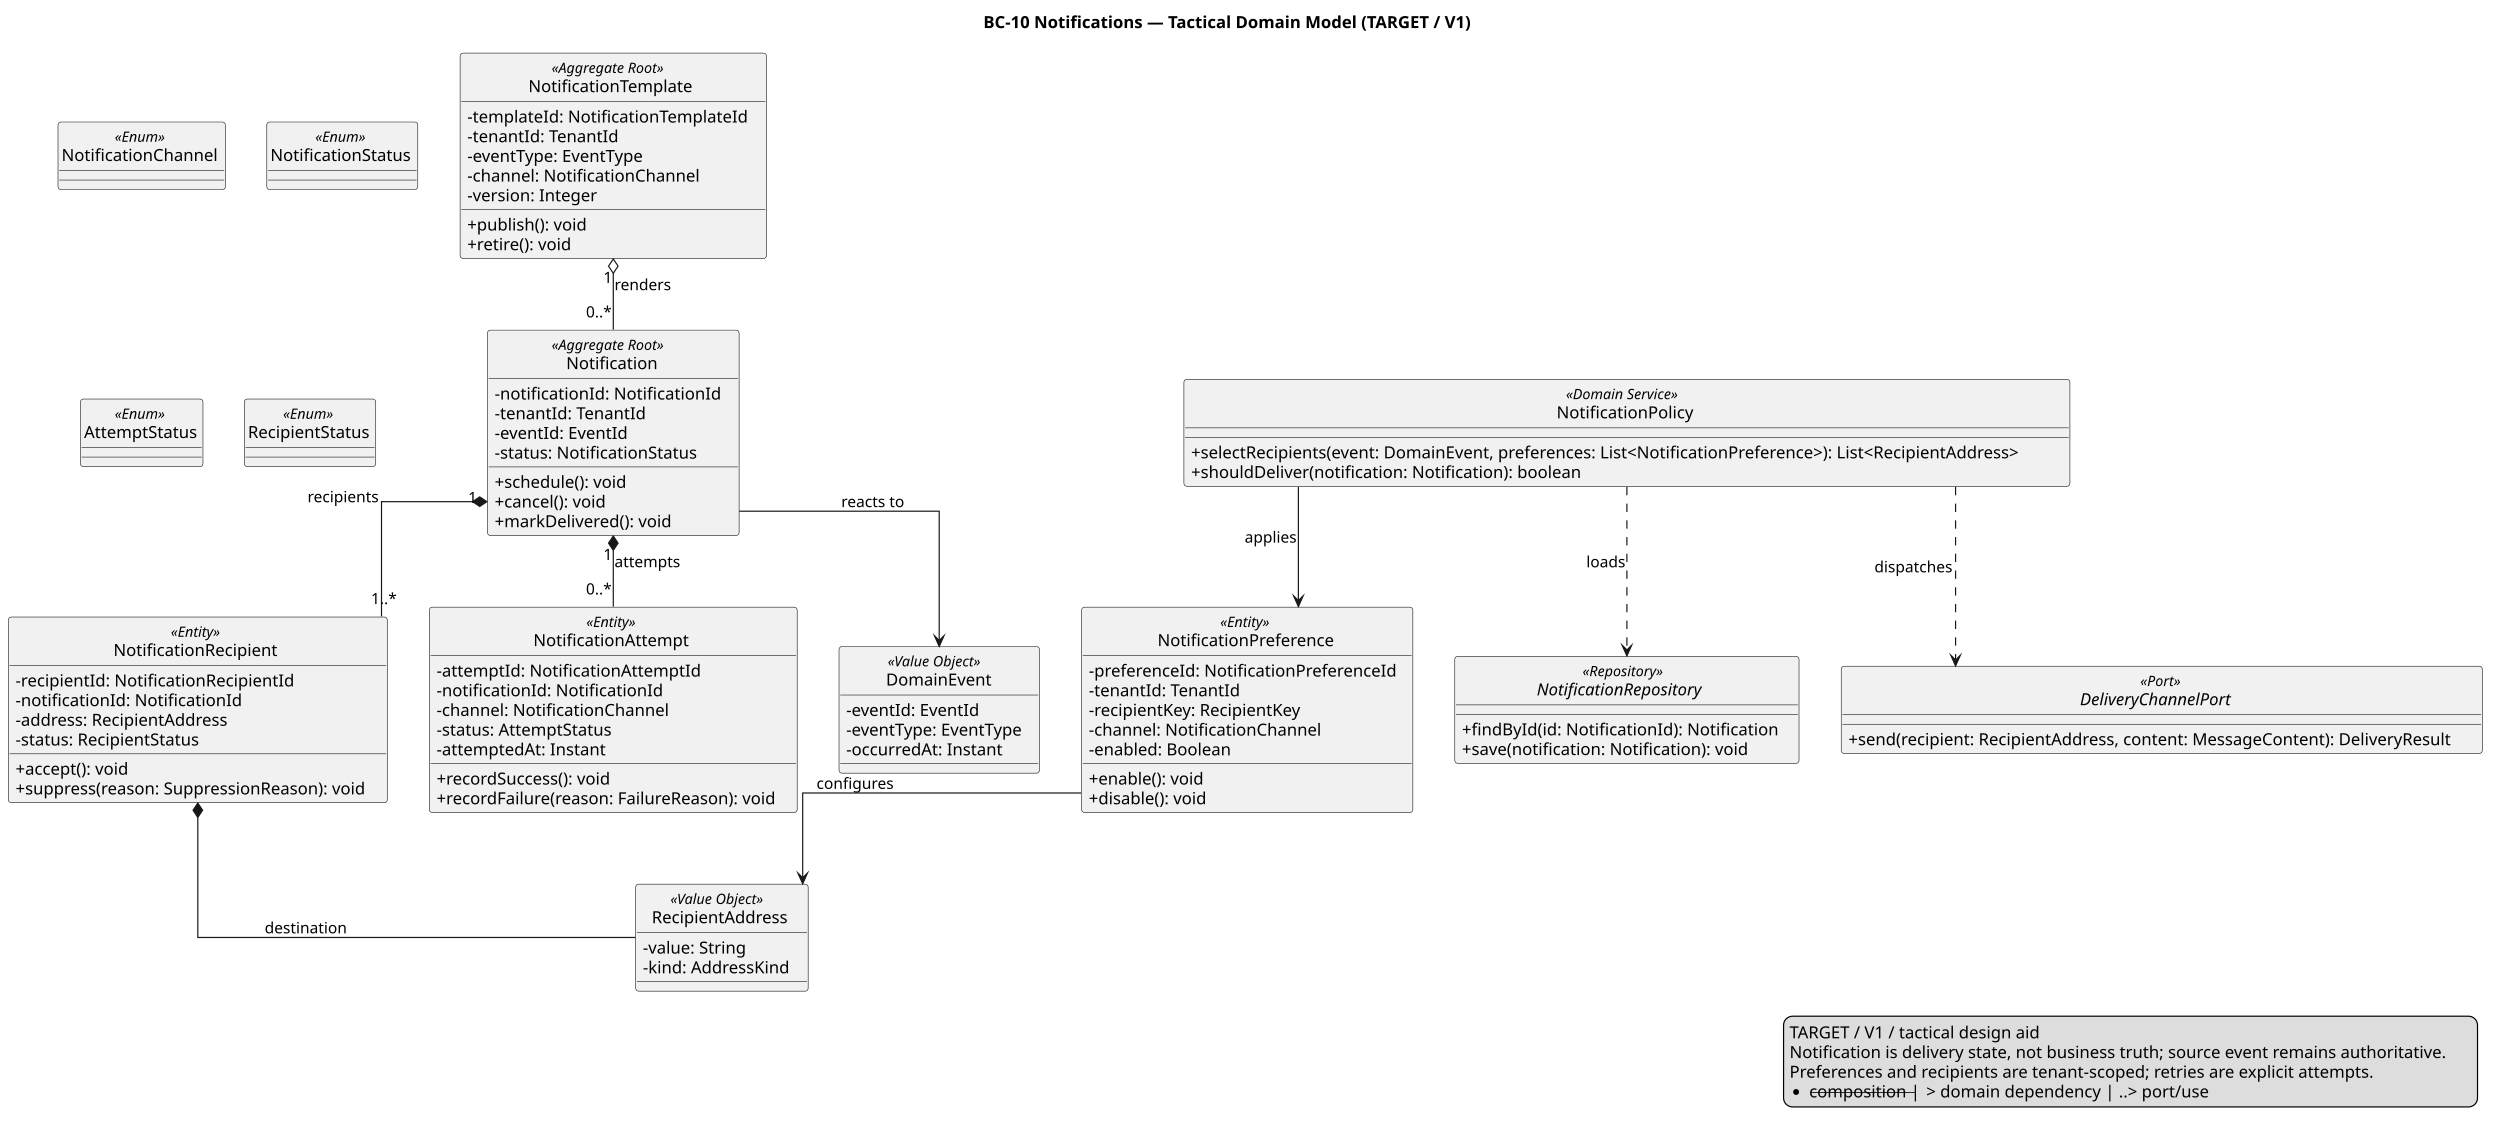
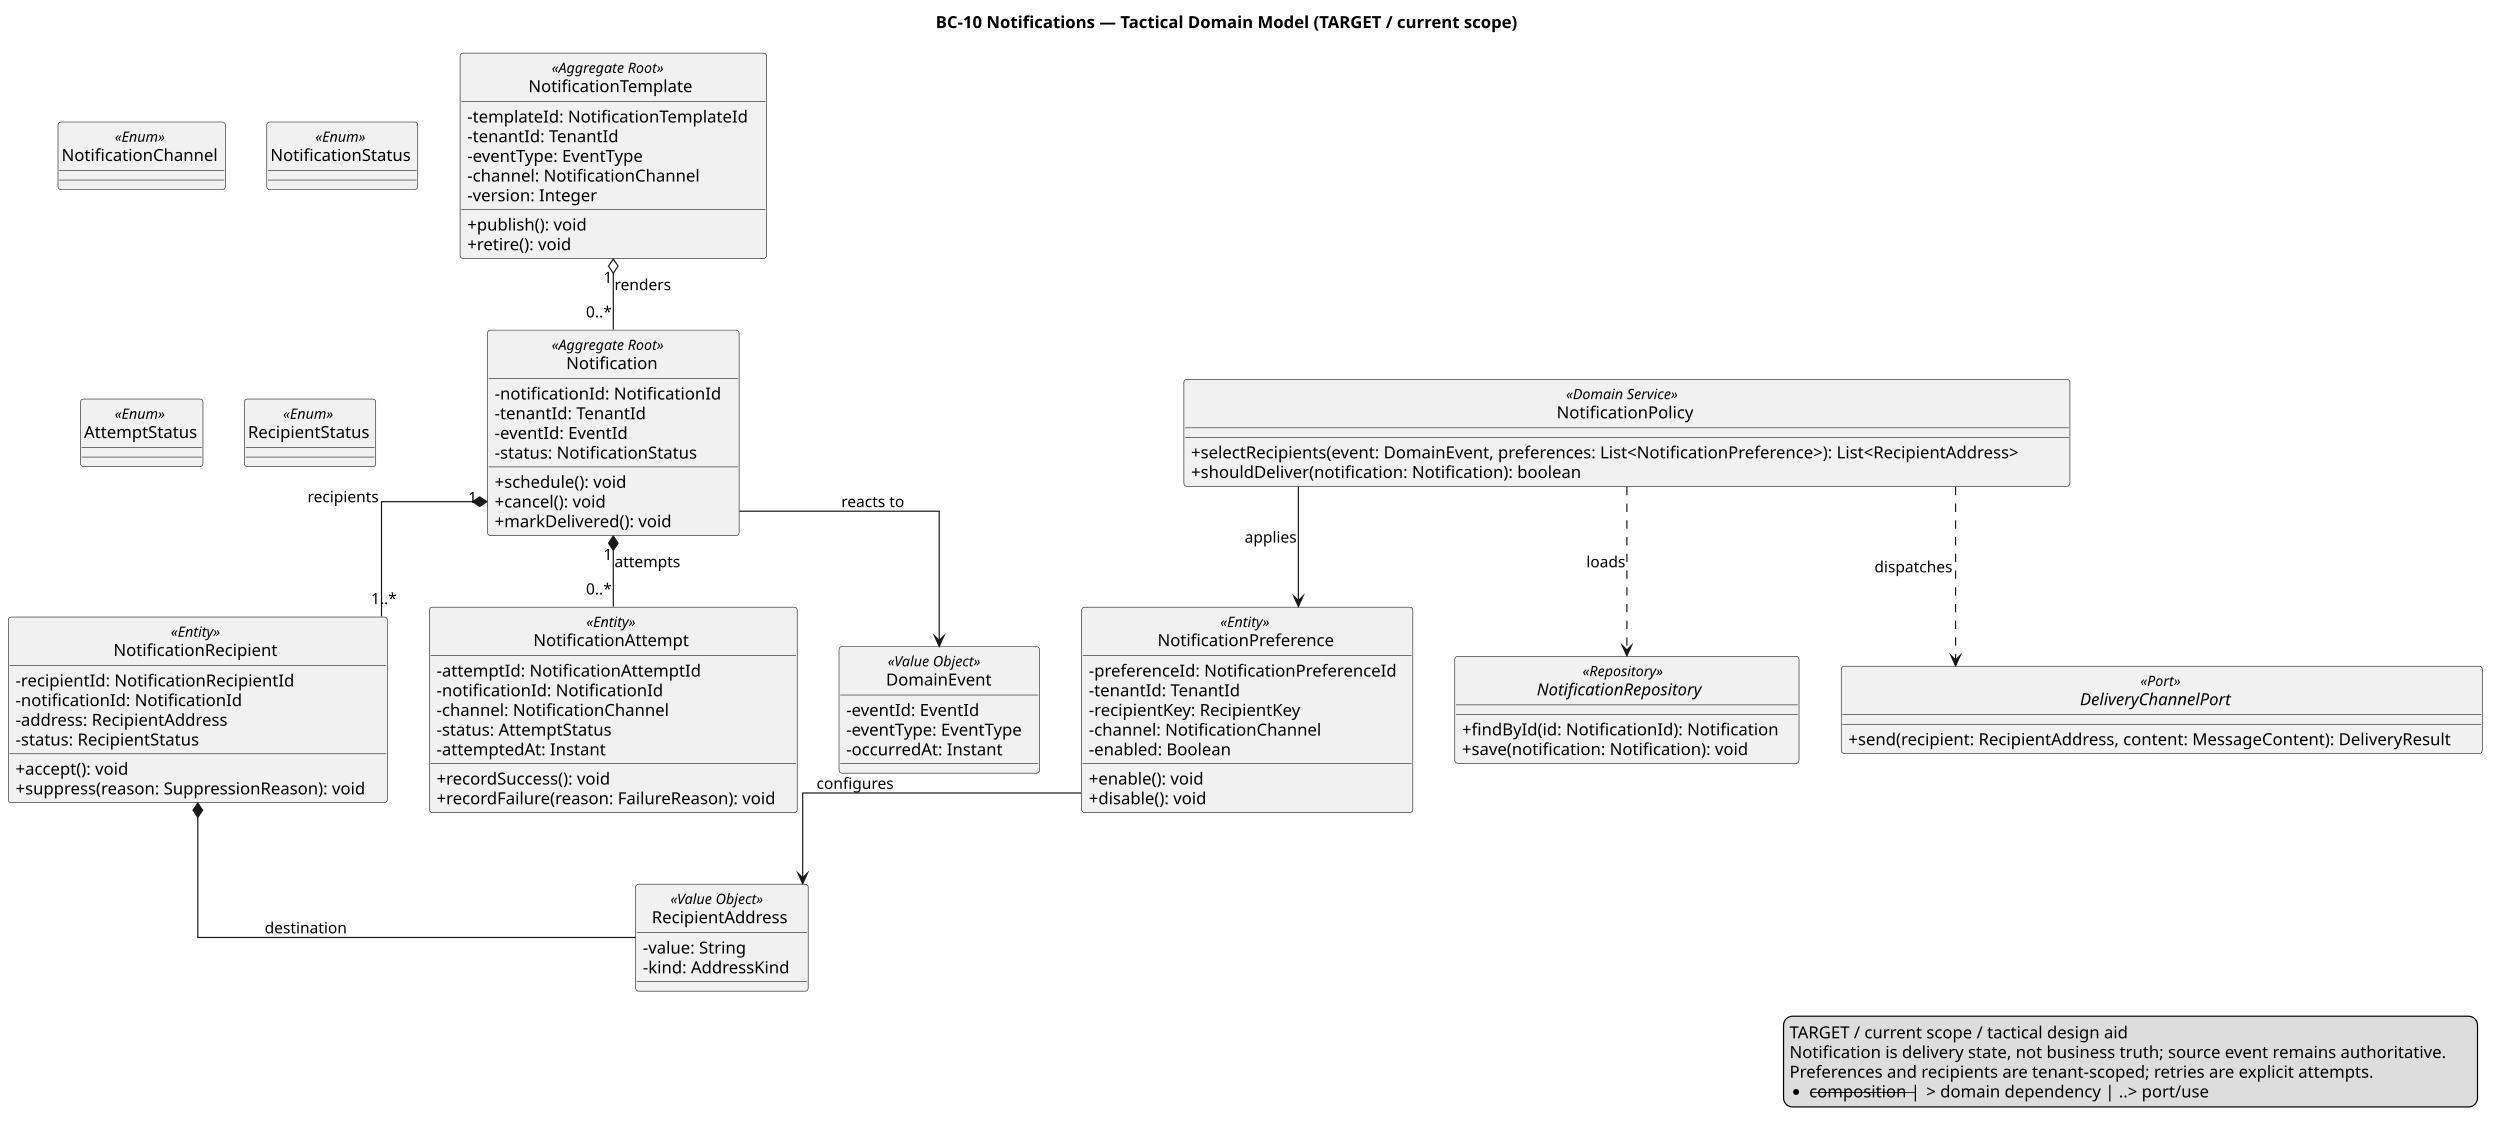
<svg xmlns="http://www.w3.org/2000/svg" contentStyleType="text/css" data-diagram-type="CLASS" height="946px" preserveAspectRatio="none" style="width:2094px;height:946px;background:#FFFFFF;" version="1.1" viewBox="0 0 2094 946" width="2094px" zoomAndPan="magnify">
  <defs />
  <g>
    <g class="title" data-source-line="1">
-       <text fill="#000000" font-family="sans-serif" font-size="14" font-weight="700" lengthAdjust="spacing" textLength="439.886" x="823.643" y="23.535">BC-10 Notifications — Tactical Domain Model (TARGET / V1)</text>
+       <text fill="#000000" font-family="sans-serif" font-size="14" font-weight="700" lengthAdjust="spacing" textLength="519.716" x="783.728" y="23.535">BC-10 Notifications — Tactical Domain Model (TARGET / current scope)</text>
    </g>
    <g class="entity" data-qualified-name="NotificationTemplate" data-source-line="7" id="ent0001">
      <rect fill="#F1F1F1" height="172.039" rx="2.5" ry="2.5" style="stroke:#181818;stroke-width:0.5;" width="256.624" x="385.38" y="44.488" />
      <text fill="#000000" font-family="sans-serif" font-size="12" font-style="italic" lengthAdjust="spacing" textLength="103.312" x="462.036" y="61.09">«Aggregate Root»</text>
      <text fill="#000000" font-family="sans-serif" font-size="14" lengthAdjust="spacing" textLength="142.242" x="442.571" y="77.156">NotificationTemplate</text>
      <line style="stroke:#181818;stroke-width:0.5;" x1="386.38" x2="641.004" y1="85.109" y2="85.109" />
      <text fill="#000000" font-family="sans-serif" font-size="14" lengthAdjust="spacing" textLength="244.624" x="391.38" y="102.644">-templateId: NotificationTemplateId</text>
      <text fill="#000000" font-family="sans-serif" font-size="14" lengthAdjust="spacing" textLength="133.027" x="391.38" y="119.133">-tenantId: TenantId</text>
      <text fill="#000000" font-family="sans-serif" font-size="14" lengthAdjust="spacing" textLength="155.846" x="391.38" y="135.621">-eventType: EventType</text>
      <text fill="#000000" font-family="sans-serif" font-size="14" lengthAdjust="spacing" textLength="203.998" x="391.38" y="152.109">-channel: NotificationChannel</text>
      <text fill="#000000" font-family="sans-serif" font-size="14" lengthAdjust="spacing" textLength="114.222" x="391.38" y="168.598">-version: Integer</text>
      <line style="stroke:#181818;stroke-width:0.5;" x1="386.38" x2="641.004" y1="175.551" y2="175.551" />
      <text fill="#000000" font-family="sans-serif" font-size="14" lengthAdjust="spacing" textLength="108.028" x="391.38" y="193.086">+publish(): void</text>
      <text fill="#000000" font-family="sans-serif" font-size="14" lengthAdjust="spacing" textLength="94.138" x="391.38" y="209.574">+retire(): void</text>
    </g>
    <g class="entity" data-qualified-name="Notification" data-source-line="17" id="ent0002">
      <rect fill="#F1F1F1" height="172.039" rx="2.5" ry="2.5" style="stroke:#181818;stroke-width:0.5;" width="210.782" x="408.3" y="276.518" />
      <text fill="#000000" font-family="sans-serif" font-size="12" font-style="italic" lengthAdjust="spacing" textLength="103.312" x="462.035" y="293.12">«Aggregate Root»</text>
      <text fill="#000000" font-family="sans-serif" font-size="14" lengthAdjust="spacing" textLength="78.894" x="474.244" y="309.186">Notification</text>
      <line style="stroke:#181818;stroke-width:0.5;" x1="409.3" x2="618.082" y1="317.139" y2="317.139" />
      <text fill="#000000" font-family="sans-serif" font-size="14" lengthAdjust="spacing" textLength="198.782" x="414.3" y="334.675">-notificationId: NotificationId</text>
      <text fill="#000000" font-family="sans-serif" font-size="14" lengthAdjust="spacing" textLength="133.027" x="414.3" y="351.163">-tenantId: TenantId</text>
      <text fill="#000000" font-family="sans-serif" font-size="14" lengthAdjust="spacing" textLength="115.978" x="414.3" y="367.651">-eventId: EventId</text>
      <text fill="#000000" font-family="sans-serif" font-size="14" lengthAdjust="spacing" textLength="178.589" x="414.3" y="384.139">-status: NotificationStatus</text>
      <line style="stroke:#181818;stroke-width:0.5;" x1="409.3" x2="618.082" y1="391.092" y2="391.092" />
      <text fill="#000000" font-family="sans-serif" font-size="14" lengthAdjust="spacing" textLength="117.94" x="414.3" y="408.628">+schedule(): void</text>
      <text fill="#000000" font-family="sans-serif" font-size="14" lengthAdjust="spacing" textLength="100.406" x="414.3" y="425.116">+cancel(): void</text>
      <text fill="#000000" font-family="sans-serif" font-size="14" lengthAdjust="spacing" textLength="156.276" x="414.3" y="441.604">+markDelivered(): void</text>
    </g>
    <g class="entity" data-qualified-name="NotificationRecipient" data-source-line="27" id="ent0003">
      <rect fill="#F1F1F1" height="155.551" rx="2.5" ry="2.5" style="stroke:#181818;stroke-width:0.5;" width="317.389" x="7" y="516.808" />
      <text fill="#000000" font-family="sans-serif" font-size="12" font-style="italic" lengthAdjust="spacing" textLength="45.24" x="143.074" y="533.41">«Entity»</text>
      <text fill="#000000" font-family="sans-serif" font-size="14" lengthAdjust="spacing" textLength="141.347" x="95.021" y="549.476">NotificationRecipient</text>
      <line style="stroke:#181818;stroke-width:0.5;" x1="8" x2="323.389" y1="557.429" y2="557.429" />
      <text fill="#000000" font-family="sans-serif" font-size="14" lengthAdjust="spacing" textLength="243.325" x="13" y="574.965">-recipientId: NotificationRecipientId</text>
      <text fill="#000000" font-family="sans-serif" font-size="14" lengthAdjust="spacing" textLength="198.782" x="13" y="591.453">-notificationId: NotificationId</text>
      <text fill="#000000" font-family="sans-serif" font-size="14" lengthAdjust="spacing" textLength="187.653" x="13" y="607.941">-address: RecipientAddress</text>
      <text fill="#000000" font-family="sans-serif" font-size="14" lengthAdjust="spacing" textLength="162.148" x="13" y="624.429">-status: RecipientStatus</text>
      <line style="stroke:#181818;stroke-width:0.5;" x1="8" x2="323.389" y1="631.383" y2="631.383" />
      <text fill="#000000" font-family="sans-serif" font-size="14" lengthAdjust="spacing" textLength="101.719" x="13" y="648.918">+accept(): void</text>
      <text fill="#000000" font-family="sans-serif" font-size="14" lengthAdjust="spacing" textLength="305.389" x="13" y="665.406">+suppress(reason: SuppressionReason): void</text>
    </g>
    <g class="entity" data-qualified-name="NotificationPreference" data-source-line="36" id="ent0004">
      <rect fill="#F1F1F1" height="172.039" rx="2.5" ry="2.5" style="stroke:#181818;stroke-width:0.5;" width="277.419" x="905.98" y="508.558" />
      <text fill="#000000" font-family="sans-serif" font-size="12" font-style="italic" lengthAdjust="spacing" textLength="45.24" x="1022.069" y="525.16">«Entity»</text>
      <text fill="#000000" font-family="sans-serif" font-size="14" lengthAdjust="spacing" textLength="150.295" x="969.542" y="541.226">NotificationPreference</text>
      <line style="stroke:#181818;stroke-width:0.5;" x1="906.98" x2="1182.399" y1="549.179" y2="549.179" />
      <text fill="#000000" font-family="sans-serif" font-size="14" lengthAdjust="spacing" textLength="265.419" x="911.98" y="566.715">-preferenceId: NotificationPreferenceId</text>
      <text fill="#000000" font-family="sans-serif" font-size="14" lengthAdjust="spacing" textLength="133.027" x="911.98" y="583.203">-tenantId: TenantId</text>
      <text fill="#000000" font-family="sans-serif" font-size="14" lengthAdjust="spacing" textLength="187.25" x="911.98" y="599.691">-recipientKey: RecipientKey</text>
      <text fill="#000000" font-family="sans-serif" font-size="14" lengthAdjust="spacing" textLength="203.998" x="911.98" y="616.179">-channel: NotificationChannel</text>
      <text fill="#000000" font-family="sans-serif" font-size="14" lengthAdjust="spacing" textLength="124.168" x="911.98" y="632.668">-enabled: Boolean</text>
      <line style="stroke:#181818;stroke-width:0.5;" x1="906.98" x2="1182.399" y1="639.621" y2="639.621" />
      <text fill="#000000" font-family="sans-serif" font-size="14" lengthAdjust="spacing" textLength="102.676" x="911.98" y="657.156">+enable(): void</text>
      <text fill="#000000" font-family="sans-serif" font-size="14" lengthAdjust="spacing" textLength="106.183" x="911.98" y="673.644">+disable(): void</text>
    </g>
    <g class="entity" data-qualified-name="NotificationAttempt" data-source-line="46" id="ent0005">
      <rect fill="#F1F1F1" height="172.039" rx="2.5" ry="2.5" style="stroke:#181818;stroke-width:0.5;" width="308.085" x="359.65" y="508.558" />
      <text fill="#000000" font-family="sans-serif" font-size="12" font-style="italic" lengthAdjust="spacing" textLength="45.24" x="491.072" y="525.16">«Entity»</text>
      <text fill="#000000" font-family="sans-serif" font-size="14" lengthAdjust="spacing" textLength="133.943" x="446.721" y="541.226">NotificationAttempt</text>
      <line style="stroke:#181818;stroke-width:0.5;" x1="360.65" x2="666.735" y1="549.179" y2="549.179" />
      <text fill="#000000" font-family="sans-serif" font-size="14" lengthAdjust="spacing" textLength="229.715" x="365.65" y="566.715">-attemptId: NotificationAttemptId</text>
      <text fill="#000000" font-family="sans-serif" font-size="14" lengthAdjust="spacing" textLength="198.782" x="365.65" y="583.203">-notificationId: NotificationId</text>
      <text fill="#000000" font-family="sans-serif" font-size="14" lengthAdjust="spacing" textLength="203.998" x="365.65" y="599.691">-channel: NotificationChannel</text>
      <text fill="#000000" font-family="sans-serif" font-size="14" lengthAdjust="spacing" textLength="154.745" x="365.65" y="616.179">-status: AttemptStatus</text>
      <text fill="#000000" font-family="sans-serif" font-size="14" lengthAdjust="spacing" textLength="148.34" x="365.65" y="632.668">-attemptedAt: Instant</text>
      <line style="stroke:#181818;stroke-width:0.5;" x1="360.65" x2="666.735" y1="639.621" y2="639.621" />
      <text fill="#000000" font-family="sans-serif" font-size="14" lengthAdjust="spacing" textLength="154.28" x="365.65" y="657.156">+recordSuccess(): void</text>
      <text fill="#000000" font-family="sans-serif" font-size="14" lengthAdjust="spacing" textLength="296.085" x="365.65" y="673.644">+recordFailure(reason: FailureReason): void</text>
    </g>
    <g class="entity" data-qualified-name="NotificationPolicy" data-source-line="56" id="ent0006">
      <rect fill="#F1F1F1" height="89.598" rx="2.5" ry="2.5" style="stroke:#181818;stroke-width:0.5;" width="742.133" x="991.63" y="317.738" />
      <text fill="#000000" font-family="sans-serif" font-size="12" font-style="italic" lengthAdjust="spacing" textLength="102.047" x="1311.673" y="334.34">«Domain Service»</text>
      <text fill="#000000" font-family="sans-serif" font-size="14" lengthAdjust="spacing" textLength="117.811" x="1303.791" y="350.406">NotificationPolicy</text>
      <line style="stroke:#181818;stroke-width:0.5;" x1="992.63" x2="1732.763" y1="358.359" y2="358.359" />
      <line style="stroke:#181818;stroke-width:0.5;" x1="992.63" x2="1732.763" y1="366.359" y2="366.359" />
      <text fill="#000000" font-family="sans-serif" font-size="14" lengthAdjust="spacing" textLength="730.133" x="997.63" y="383.894">+selectRecipients(event: DomainEvent, preferences: List&lt;NotificationPreference&gt;): List&lt;RecipientAddress&gt;</text>
      <text fill="#000000" font-family="sans-serif" font-size="14" lengthAdjust="spacing" textLength="341.489" x="997.63" y="400.383">+shouldDeliver(notification: Notification): boolean</text>
    </g>
    <g class="entity" data-qualified-name="RecipientAddress" data-source-line="61" id="ent0007">
      <rect fill="#F1F1F1" height="89.598" rx="2.5" ry="2.5" style="stroke:#181818;stroke-width:0.5;" width="144.46" x="532.46" y="740.598" />
      <text fill="#000000" font-family="sans-serif" font-size="12" font-style="italic" lengthAdjust="spacing" textLength="86.291" x="561.544" y="757.2">«Value Object»</text>
      <text fill="#000000" font-family="sans-serif" font-size="14" lengthAdjust="spacing" textLength="117.537" x="545.921" y="773.266">RecipientAddress</text>
      <line style="stroke:#181818;stroke-width:0.5;" x1="533.46" x2="675.92" y1="781.219" y2="781.219" />
      <text fill="#000000" font-family="sans-serif" font-size="14" lengthAdjust="spacing" textLength="92.442" x="538.46" y="798.755">-value: String</text>
      <text fill="#000000" font-family="sans-serif" font-size="14" lengthAdjust="spacing" textLength="132.46" x="538.46" y="815.243">-kind: AddressKind</text>
      <line style="stroke:#181818;stroke-width:0.5;" x1="533.46" x2="675.92" y1="822.196" y2="822.196" />
    </g>
    <g class="entity" data-qualified-name="DomainEvent" data-source-line="66" id="ent0008">
      <rect fill="#F1F1F1" height="106.086" rx="2.5" ry="2.5" style="stroke:#181818;stroke-width:0.5;" width="167.846" x="702.77" y="541.538" />
      <text fill="#000000" font-family="sans-serif" font-size="12" font-style="italic" lengthAdjust="spacing" textLength="86.291" x="743.547" y="558.14">«Value Object»</text>
      <text fill="#000000" font-family="sans-serif" font-size="14" lengthAdjust="spacing" textLength="89.182" x="742.102" y="574.206">DomainEvent</text>
      <line style="stroke:#181818;stroke-width:0.5;" x1="703.77" x2="869.616" y1="582.159" y2="582.159" />
      <text fill="#000000" font-family="sans-serif" font-size="14" lengthAdjust="spacing" textLength="115.978" x="708.77" y="599.694">-eventId: EventId</text>
      <text fill="#000000" font-family="sans-serif" font-size="14" lengthAdjust="spacing" textLength="155.846" x="708.77" y="616.183">-eventType: EventType</text>
      <text fill="#000000" font-family="sans-serif" font-size="14" lengthAdjust="spacing" textLength="138.305" x="708.77" y="632.671">-occurredAt: Instant</text>
      <line style="stroke:#181818;stroke-width:0.5;" x1="703.77" x2="869.616" y1="639.624" y2="639.624" />
    </g>
    <g class="entity" data-qualified-name="NotificationRepository" data-source-line="72" id="ent0009">
      <rect fill="#F1F1F1" height="89.598" rx="2.5" ry="2.5" style="stroke:#181818;stroke-width:0.5;" width="288.35" x="1218.52" y="549.778" />
      <text fill="#000000" font-family="sans-serif" font-size="12" font-style="italic" lengthAdjust="spacing" textLength="74.397" x="1325.497" y="566.38">«Repository»</text>
      <text fill="#000000" font-family="sans-serif" font-size="14" font-style="italic" lengthAdjust="spacing" textLength="151.019" x="1287.185" y="582.446">NotificationRepository</text>
      <line style="stroke:#181818;stroke-width:0.5;" x1="1219.52" x2="1505.87" y1="590.399" y2="590.399" />
      <line style="stroke:#181818;stroke-width:0.5;" x1="1219.52" x2="1505.87" y1="598.399" y2="598.399" />
      <text fill="#000000" font-family="sans-serif" font-size="14" lengthAdjust="spacing" textLength="276.35" x="1224.52" y="615.934">+findById(id: NotificationId): Notification</text>
      <text fill="#000000" font-family="sans-serif" font-size="14" lengthAdjust="spacing" textLength="252.704" x="1224.52" y="632.423">+save(notification: Notification): void</text>
    </g>
    <g class="entity" data-qualified-name="DeliveryChannelPort" data-source-line="77" id="ent0010">
      <rect fill="#F1F1F1" height="73.109" rx="2.5" ry="2.5" style="stroke:#181818;stroke-width:0.5;" width="536.952" x="1542.22" y="558.028" />
      <text fill="#000000" font-family="sans-serif" font-size="12" font-style="italic" lengthAdjust="spacing" textLength="35.977" x="1792.708" y="574.63">«Port»</text>
      <text fill="#000000" font-family="sans-serif" font-size="14" font-style="italic" lengthAdjust="spacing" textLength="137.102" x="1742.145" y="590.696">DeliveryChannelPort</text>
      <line style="stroke:#181818;stroke-width:0.5;" x1="1543.22" x2="2078.172" y1="598.649" y2="598.649" />
      <line style="stroke:#181818;stroke-width:0.5;" x1="1543.22" x2="2078.172" y1="606.649" y2="606.649" />
      <text fill="#000000" font-family="sans-serif" font-size="14" lengthAdjust="spacing" textLength="524.952" x="1548.22" y="624.184">+send(recipient: RecipientAddress, content: MessageContent): DeliveryResult</text>
    </g>
    <g class="entity" data-qualified-name="NotificationChannel" data-source-line="81" id="ent0011">
      <rect fill="#F1F1F1" height="56.621" rx="2.5" ry="2.5" style="stroke:#181818;stroke-width:0.5;" width="140.224" x="48.58" y="102.188" />
      <text fill="#000000" font-family="sans-serif" font-size="12" font-style="italic" lengthAdjust="spacing" textLength="45.176" x="96.104" y="118.79">«Enum»</text>
      <text fill="#000000" font-family="sans-serif" font-size="14" lengthAdjust="spacing" textLength="134.224" x="51.58" y="134.856">NotificationChannel</text>
      <line style="stroke:#181818;stroke-width:0.5;" x1="49.58" x2="187.804" y1="142.809" y2="142.809" />
      <line style="stroke:#181818;stroke-width:0.5;" x1="49.58" x2="187.804" y1="150.809" y2="150.809" />
    </g>
    <g class="entity" data-qualified-name="NotificationStatus" data-source-line="82" id="ent0012">
      <rect fill="#F1F1F1" height="56.621" rx="2.5" ry="2.5" style="stroke:#181818;stroke-width:0.5;" width="126.463" x="223.46" y="102.188" />
      <text fill="#000000" font-family="sans-serif" font-size="12" font-style="italic" lengthAdjust="spacing" textLength="45.176" x="264.104" y="118.79">«Enum»</text>
      <text fill="#000000" font-family="sans-serif" font-size="14" lengthAdjust="spacing" textLength="120.463" x="226.46" y="134.856">NotificationStatus</text>
      <line style="stroke:#181818;stroke-width:0.5;" x1="224.46" x2="348.923" y1="142.809" y2="142.809" />
      <line style="stroke:#181818;stroke-width:0.5;" x1="224.46" x2="348.923" y1="150.809" y2="150.809" />
    </g>
    <g class="entity" data-qualified-name="AttemptStatus" data-source-line="83" id="ent0013">
      <rect fill="#F1F1F1" height="56.621" rx="2.5" ry="2.5" style="stroke:#181818;stroke-width:0.5;" width="102.619" x="67.38" y="334.228" />
      <text fill="#000000" font-family="sans-serif" font-size="12" font-style="italic" lengthAdjust="spacing" textLength="45.176" x="96.102" y="350.83">«Enum»</text>
      <text fill="#000000" font-family="sans-serif" font-size="14" lengthAdjust="spacing" textLength="96.619" x="70.38" y="366.896">AttemptStatus</text>
      <line style="stroke:#181818;stroke-width:0.5;" x1="68.38" x2="168.999" y1="374.849" y2="374.849" />
      <line style="stroke:#181818;stroke-width:0.5;" x1="68.38" x2="168.999" y1="382.849" y2="382.849" />
    </g>
    <g class="entity" data-qualified-name="RecipientStatus" data-source-line="84" id="ent0014">
      <rect fill="#F1F1F1" height="56.621" rx="2.5" ry="2.5" style="stroke:#181818;stroke-width:0.5;" width="110.022" x="204.68" y="334.228" />
      <text fill="#000000" font-family="sans-serif" font-size="12" font-style="italic" lengthAdjust="spacing" textLength="45.176" x="237.103" y="350.83">«Enum»</text>
      <text fill="#000000" font-family="sans-serif" font-size="14" lengthAdjust="spacing" textLength="104.022" x="207.68" y="366.896">RecipientStatus</text>
      <line style="stroke:#181818;stroke-width:0.5;" x1="205.68" x2="313.702" y1="374.849" y2="374.849" />
      <line style="stroke:#181818;stroke-width:0.5;" x1="205.68" x2="313.702" y1="382.849" y2="382.849" />
    </g>
    <g class="link" data-entity-1="ent0001" data-entity-2="ent0002" data-link-type="aggregation" data-source-line="86" id="lnk15">
      <path codeLine="86" d="M513.69,228.908 C513.69,248.238 513.69,256.738 513.69,276.068" fill="none" id="NotificationTemplate-backto-Notification" style="stroke:#181818;stroke-width:1;" />
      <polygon fill="none" points="513.69,216.908,509.69,222.908,513.69,228.908,517.69,222.908,513.69,216.908" style="stroke:#181818;stroke-width:1;stroke-linejoin:miter;stroke-miterlimit:10;" />
      <text fill="#000000" font-family="sans-serif" font-size="13" lengthAdjust="spacing" textLength="48.001" x="514.69" y="243.057">renders</text>
      <text fill="#000000" font-family="sans-serif" font-size="13" lengthAdjust="spacing" textLength="8.22" x="505.38" y="236.972">1</text>
      <text fill="#000000" font-family="sans-serif" font-size="13" lengthAdjust="spacing" textLength="22.712" x="490.808" y="265.868">0..*</text>
    </g>
    <g class="link" data-entity-1="ent0002" data-entity-2="ent0003" data-link-type="composition" data-source-line="87" id="lnk16">
      <path codeLine="87" d="M395.82,420.198 C350.38,420.198 319.55,420.198 319.55,420.198 C319.55,420.198 319.55,469.958 319.55,516.318" fill="none" id="Notification-backto-NotificationRecipient" style="stroke:#181818;stroke-width:1;" />
      <polygon fill="#181818" points="407.82,420.198,401.82,416.198,395.82,420.198,401.82,424.198,407.82,420.198" style="stroke:#181818;stroke-width:1;stroke-linejoin:miter;stroke-miterlimit:10;" />
      <text fill="#000000" font-family="sans-serif" font-size="13" lengthAdjust="spacing" textLength="61.718" x="257.55" y="420.687">recipients</text>
      <text fill="#000000" font-family="sans-serif" font-size="13" lengthAdjust="spacing" textLength="8.22" x="392.102" y="421.305">1</text>
      <text fill="#000000" font-family="sans-serif" font-size="13" lengthAdjust="spacing" textLength="22.712" x="310.752" y="505.995">1..*</text>
    </g>
    <g class="link" data-entity-1="ent0002" data-entity-2="ent0005" data-link-type="composition" data-source-line="88" id="lnk17">
      <path codeLine="88" d="M513.69,460.948 C513.69,480.268 513.69,488.778 513.69,508.108" fill="none" id="Notification-backto-NotificationAttempt" style="stroke:#181818;stroke-width:1;" />
      <polygon fill="#181818" points="513.69,448.948,509.69,454.948,513.69,460.948,517.69,454.948,513.69,448.948" style="stroke:#181818;stroke-width:1;stroke-linejoin:miter;stroke-miterlimit:10;" />
      <text fill="#000000" font-family="sans-serif" font-size="13" lengthAdjust="spacing" textLength="55.955" x="514.69" y="475.097">attempts</text>
      <text fill="#000000" font-family="sans-serif" font-size="13" lengthAdjust="spacing" textLength="8.22" x="505.38" y="469.012">1</text>
      <text fill="#000000" font-family="sans-serif" font-size="13" lengthAdjust="spacing" textLength="22.712" x="490.808" y="497.908">0..*</text>
    </g>
    <g class="link" data-entity-1="ent0003" data-entity-2="ent0007" data-link-type="composition" data-source-line="89" id="lnk18">
      <path codeLine="89" d="M165.69,684.658 C165.69,737.308 165.69,785.198 165.69,785.198 C165.69,785.198 407.51,785.198 532.2,785.198" fill="none" id="NotificationRecipient-backto-RecipientAddress" style="stroke:#181818;stroke-width:1;" />
      <polygon fill="#181818" points="165.69,672.658,161.69,678.658,165.69,684.658,169.69,678.658,165.69,672.658" style="stroke:#181818;stroke-width:1;stroke-linejoin:miter;stroke-miterlimit:10;" />
      <text fill="#000000" font-family="sans-serif" font-size="13" lengthAdjust="spacing" textLength="70.592" x="221.68" y="781.767">destination</text>
    </g>
    <g class="link" data-entity-1="ent0002" data-entity-2="ent0008" data-link-type="dependency" data-source-line="90" id="lnk19">
      <path codeLine="90" d="M619.24,428.198 C696.07,428.198 786.69,428.198 786.69,428.198 C786.69,428.198 786.69,487.788 786.69,536.478" fill="none" id="Notification-to-DomainEvent" style="stroke:#181818;stroke-width:1;" />
      <polygon fill="#181818" points="786.69,541.478,790.69,532.478,786.69,536.478,782.69,532.478,786.69,541.478" style="stroke:#181818;stroke-width:1;stroke-linejoin:miter;stroke-miterlimit:10;" />
      <text fill="#000000" font-family="sans-serif" font-size="13" lengthAdjust="spacing" textLength="54.85" x="704.61" y="424.767">reacts to</text>
    </g>
    <g class="link" data-entity-1="ent0004" data-entity-2="ent0007" data-link-type="dependency" data-source-line="91" id="lnk20">
      <path codeLine="91" d="M905.51,664.198 C799.75,664.198 672.33,664.198 672.33,664.198 C672.33,664.198 672.33,700.808 672.33,735.268" fill="none" id="NotificationPreference-to-RecipientAddress" style="stroke:#181818;stroke-width:1;" />
      <polygon fill="#181818" points="672.33,740.268,676.33,731.268,672.33,735.268,668.33,731.268,672.33,740.268" style="stroke:#181818;stroke-width:1;stroke-linejoin:miter;stroke-miterlimit:10;" />
      <text fill="#000000" font-family="sans-serif" font-size="13" lengthAdjust="spacing" textLength="66.612" x="683.89" y="660.767">configures</text>
    </g>
    <g class="link" data-entity-1="ent0006" data-entity-2="ent0009" data-link-type="dependency" data-source-line="92" id="lnk21">
      <path codeLine="92" d="M1362.69,407.828 C1362.69,448.718 1362.69,503.558 1362.69,544.408" fill="none" id="NotificationPolicy-to-NotificationRepository" style="stroke:#181818;stroke-width:1;stroke-dasharray:7,7;" />
      <polygon fill="#181818" points="1362.69,549.408,1366.69,540.408,1362.69,544.408,1358.69,540.408,1362.69,549.408" style="stroke:#181818;stroke-width:1;stroke-linejoin:miter;stroke-miterlimit:10;" />
      <text fill="#000000" font-family="sans-serif" font-size="13" lengthAdjust="spacing" textLength="33.731" x="1328.69" y="475.187">loads</text>
    </g>
    <g class="link" data-entity-1="ent0006" data-entity-2="ent0010" data-link-type="dependency" data-source-line="93" id="lnk22">
      <path codeLine="93" d="M1637.99,407.828 C1637.99,451.618 1637.99,512.138 1637.99,552.798" fill="none" id="NotificationPolicy-to-DeliveryChannelPort" style="stroke:#181818;stroke-width:1;stroke-dasharray:7,7;" />
      <polygon fill="#181818" points="1637.99,557.798,1641.99,548.798,1637.99,552.798,1633.99,548.798,1637.99,557.798" style="stroke:#181818;stroke-width:1;stroke-linejoin:miter;stroke-miterlimit:10;" />
      <text fill="#000000" font-family="sans-serif" font-size="13" lengthAdjust="spacing" textLength="67.387" x="1569.99" y="479.387">dispatches</text>
    </g>
    <g class="link" data-entity-1="ent0006" data-entity-2="ent0004" data-link-type="dependency" data-source-line="94" id="lnk23">
      <path codeLine="94" d="M1087.52,407.828 C1087.52,436.318 1087.52,469.008 1087.52,503.068" fill="none" id="NotificationPolicy-to-NotificationPreference" style="stroke:#181818;stroke-width:1;" />
      <polygon fill="#181818" points="1087.52,508.068,1091.52,499.068,1087.52,503.068,1083.52,499.068,1087.52,508.068" style="stroke:#181818;stroke-width:1;stroke-linejoin:miter;stroke-miterlimit:10;" />
      <text fill="#000000" font-family="sans-serif" font-size="13" lengthAdjust="spacing" textLength="44.929" x="1042.52" y="454.517">applies</text>
    </g>
    <g class="legend" data-source-line="96">
      <rect fill="#DDDDDD" height="75.953" rx="7.5" ry="7.5" style="stroke:#000000;stroke-width:1;" width="581.259" x="1493.913" y="851.196" />
-       <text fill="#000000" font-family="sans-serif" font-size="14" lengthAdjust="spacing" textLength="227.363" x="1498.913" y="869.731">TARGET / V1 / tactical design aid</text>
+       <text fill="#000000" font-family="sans-serif" font-size="14" lengthAdjust="spacing" textLength="302.347" x="1498.913" y="869.731">TARGET / current scope / tactical design aid</text>
      <text fill="#000000" font-family="sans-serif" font-size="14" lengthAdjust="spacing" textLength="571.259" x="1498.913" y="886.219">Notification is delivery state, not business truth; source event remains authoritative.</text>
      <text fill="#000000" font-family="sans-serif" font-size="14" lengthAdjust="spacing" textLength="510.344" x="1498.913" y="902.708">Preferences and recipients are tenant-scoped; retries are explicit attempts.</text>
      <ellipse cx="1504.413" cy="914.649" fill="#000000" rx="2.5" ry="2.5" />
      <text fill="#000000" font-family="sans-serif" font-size="14" lengthAdjust="spacing" text-decoration="line-through" textLength="93.666" x="1515.343" y="919.196">composition |</text>
      <text fill="#000000" font-family="sans-serif" font-size="14" lengthAdjust="spacing" textLength="250.482" x="1613.439" y="919.196">&gt; domain dependency | ..&gt; port/use</text>
    </g>
  </g>
</svg>
